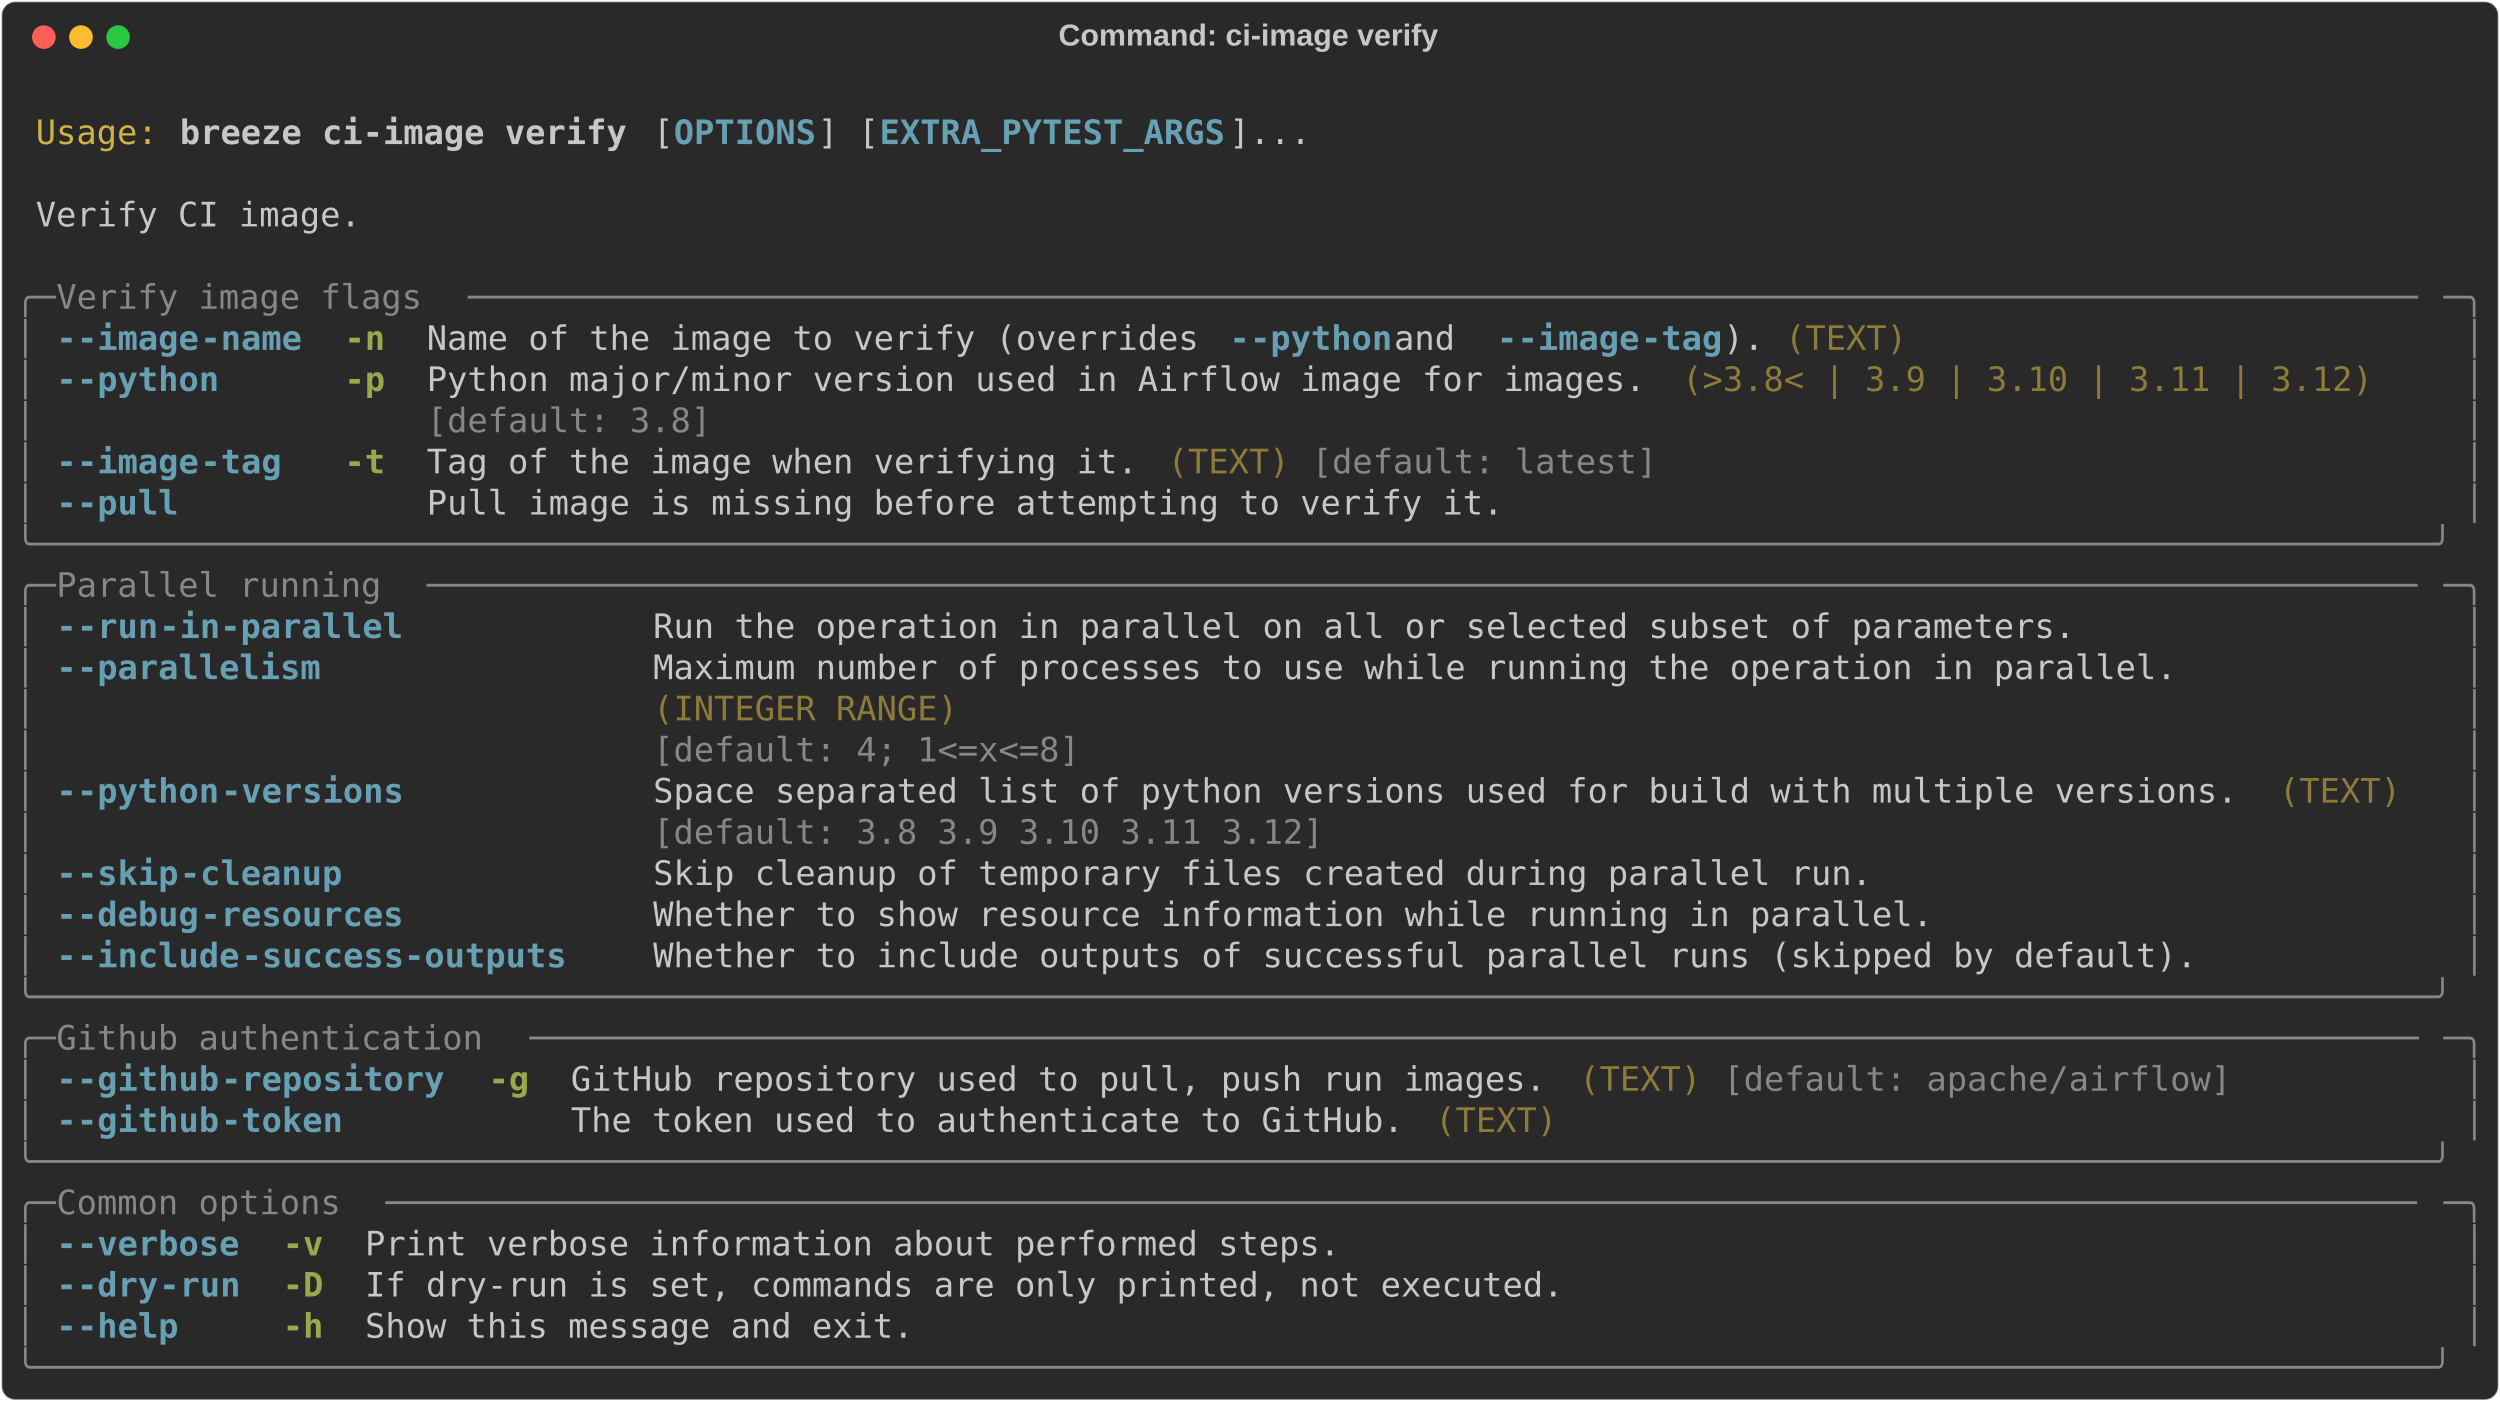
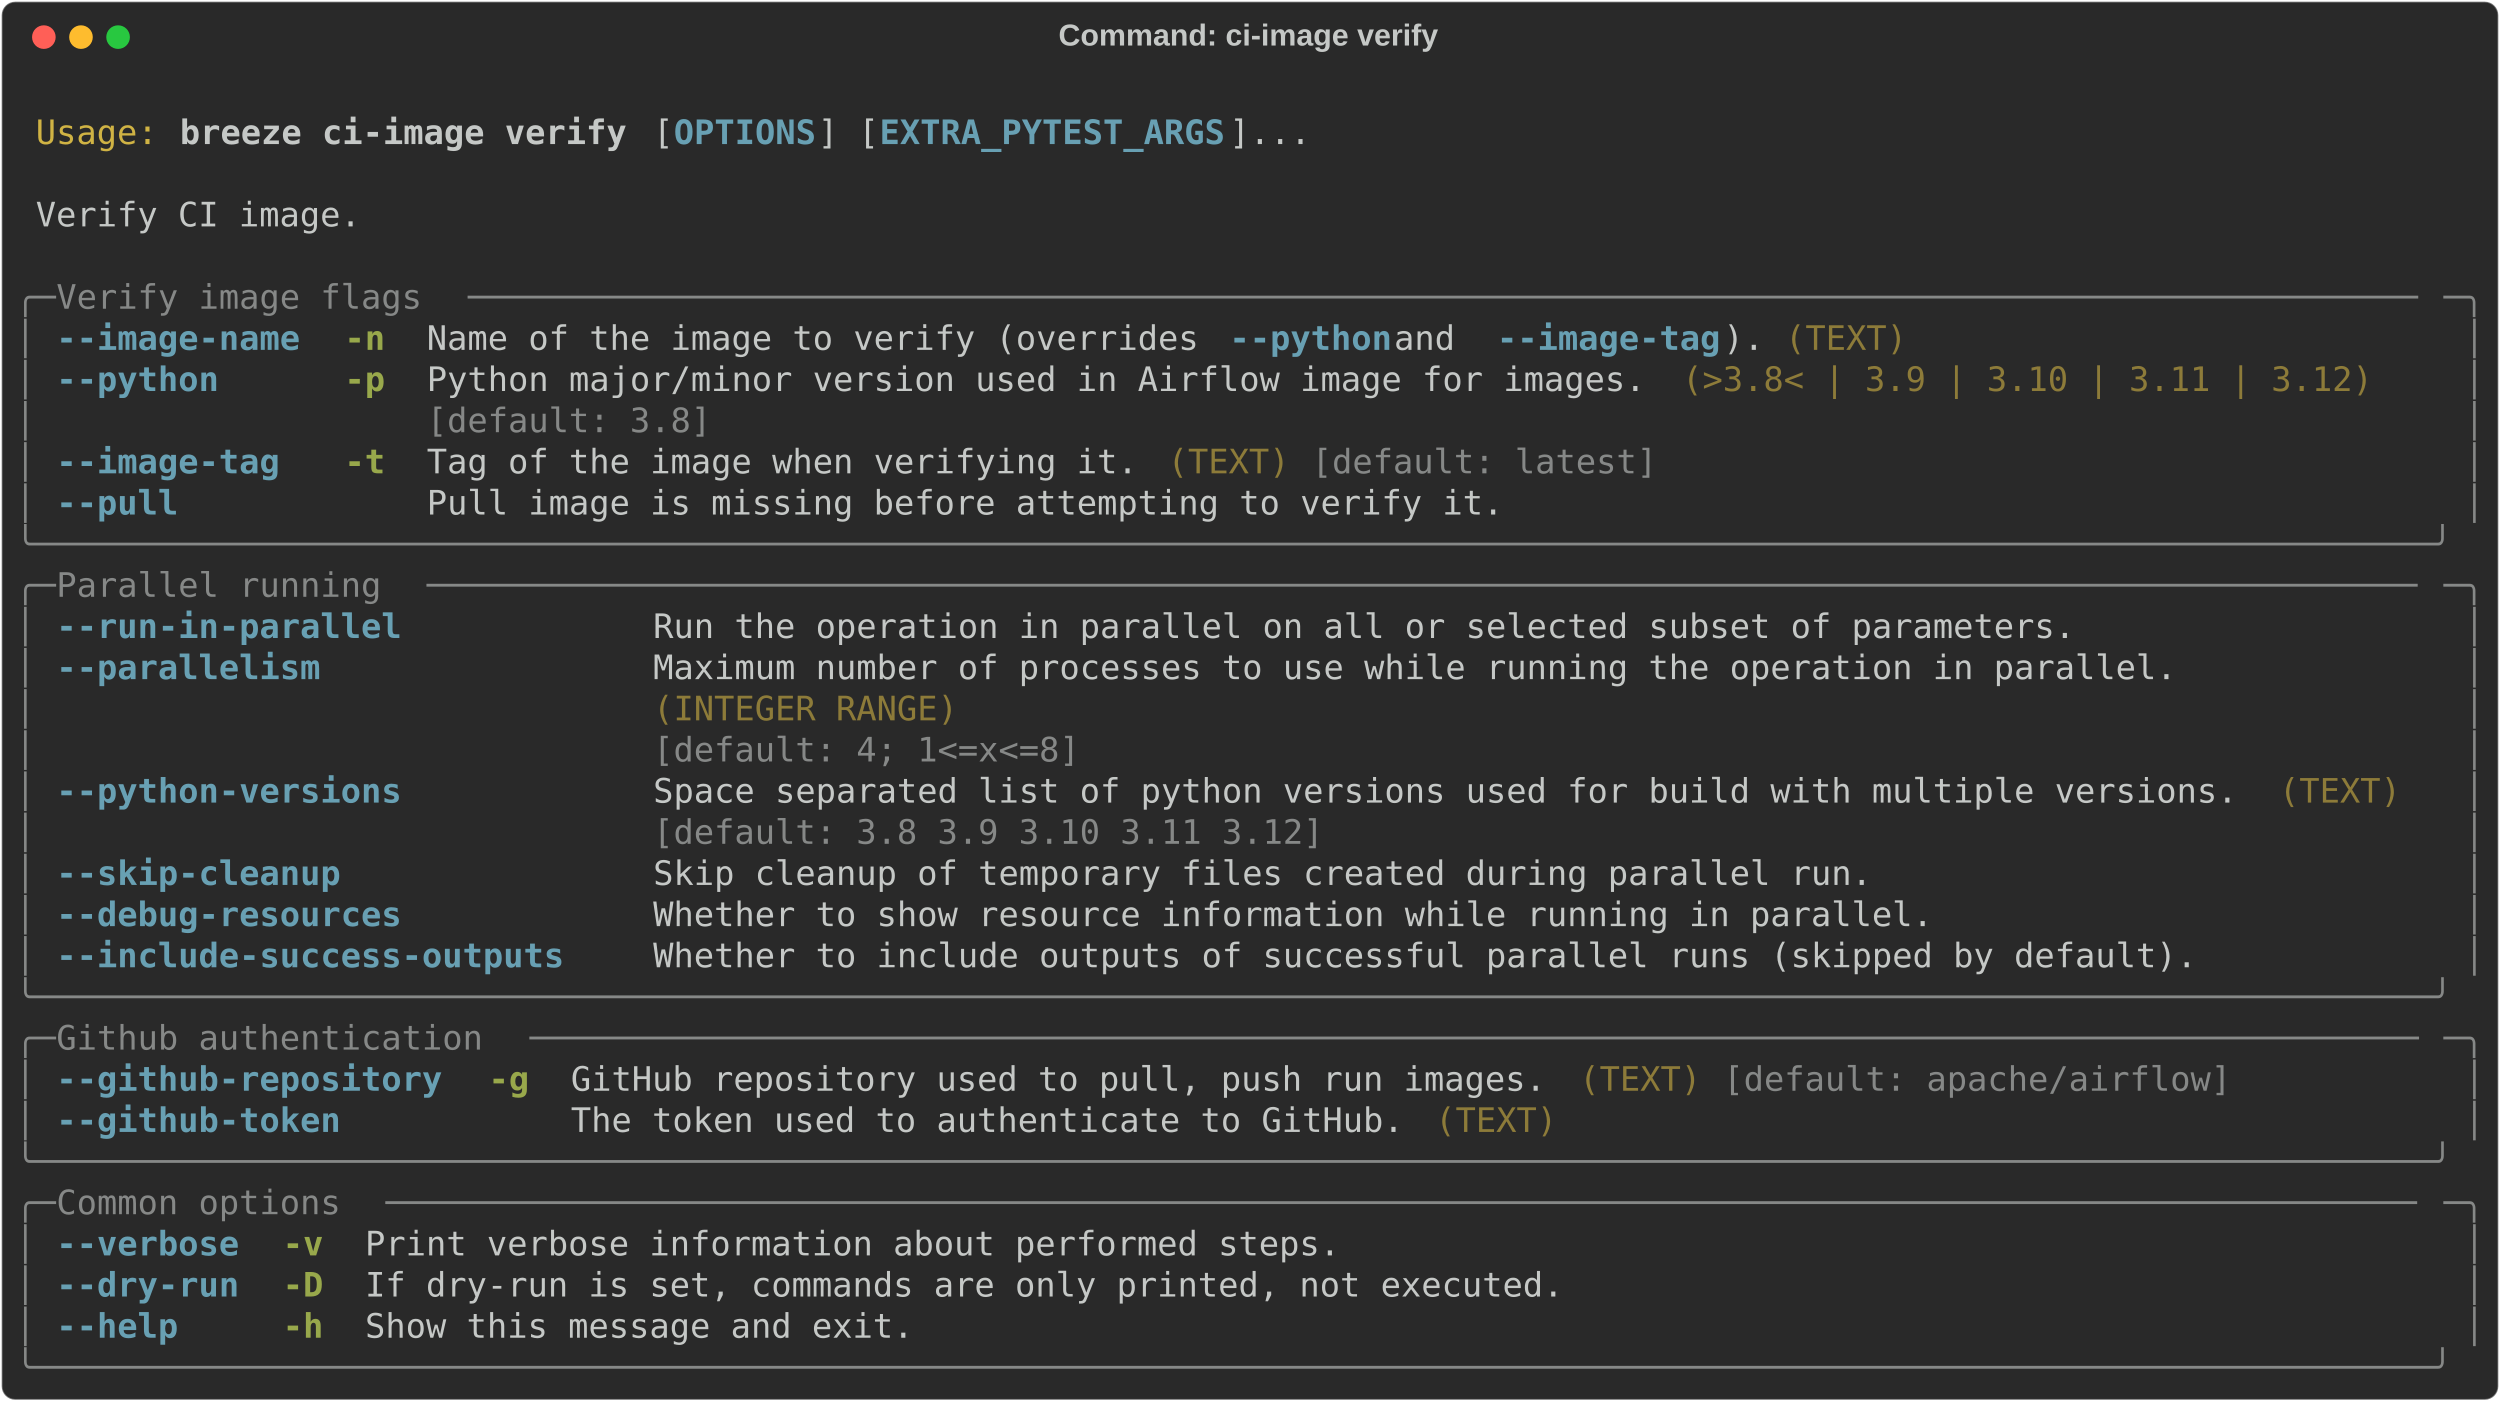
<svg xmlns="http://www.w3.org/2000/svg" class="rich-terminal" viewBox="0 0 1482 830.8">
  <style>

    @font-face {
        font-family: "Fira Code";
        src: local("FiraCode-Regular"),
                url("https://cdnjs.cloudflare.com/ajax/libs/firacode/6.2.0/woff2/FiraCode-Regular.woff2") format("woff2"),
                url("https://cdnjs.cloudflare.com/ajax/libs/firacode/6.2.0/woff/FiraCode-Regular.woff") format("woff");
        font-style: normal;
        font-weight: 400;
    }
    @font-face {
        font-family: "Fira Code";
        src: local("FiraCode-Bold"),
                url("https://cdnjs.cloudflare.com/ajax/libs/firacode/6.2.0/woff2/FiraCode-Bold.woff2") format("woff2"),
                url("https://cdnjs.cloudflare.com/ajax/libs/firacode/6.2.0/woff/FiraCode-Bold.woff") format("woff");
        font-style: bold;
        font-weight: 700;
    }

    .breeze-ci-image-verify-matrix {
        font-family: Fira Code, monospace;
        font-size: 20px;
        line-height: 24.4px;
        font-variant-east-asian: full-width;
    }

    .breeze-ci-image-verify-title {
        font-size: 18px;
        font-weight: bold;
        font-family: arial;
    }

    .breeze-ci-image-verify-r1 { fill: #c5c8c6 }
.breeze-ci-image-verify-r2 { fill: #d0b344 }
.breeze-ci-image-verify-r3 { fill: #c5c8c6;font-weight: bold }
.breeze-ci-image-verify-r4 { fill: #68a0b3;font-weight: bold }
.breeze-ci-image-verify-r5 { fill: #868887 }
.breeze-ci-image-verify-r6 { fill: #98a84b;font-weight: bold }
.breeze-ci-image-verify-r7 { fill: #8d7b39 }
    </style>
  <defs>
    <clipPath id="breeze-ci-image-verify-clip-terminal">
      <rect x="0" y="0" width="1463.0" height="779.8" />
    </clipPath>
    <clipPath id="breeze-ci-image-verify-line-0">
      <rect x="0" y="1.5" width="1464" height="24.65" />
    </clipPath>
    <clipPath id="breeze-ci-image-verify-line-1">
      <rect x="0" y="25.9" width="1464" height="24.65" />
    </clipPath>
    <clipPath id="breeze-ci-image-verify-line-2">
      <rect x="0" y="50.3" width="1464" height="24.65" />
    </clipPath>
    <clipPath id="breeze-ci-image-verify-line-3">
      <rect x="0" y="74.7" width="1464" height="24.65" />
    </clipPath>
    <clipPath id="breeze-ci-image-verify-line-4">
      <rect x="0" y="99.1" width="1464" height="24.65" />
    </clipPath>
    <clipPath id="breeze-ci-image-verify-line-5">
      <rect x="0" y="123.5" width="1464" height="24.65" />
    </clipPath>
    <clipPath id="breeze-ci-image-verify-line-6">
      <rect x="0" y="147.9" width="1464" height="24.65" />
    </clipPath>
    <clipPath id="breeze-ci-image-verify-line-7">
      <rect x="0" y="172.3" width="1464" height="24.65" />
    </clipPath>
    <clipPath id="breeze-ci-image-verify-line-8">
      <rect x="0" y="196.7" width="1464" height="24.65" />
    </clipPath>
    <clipPath id="breeze-ci-image-verify-line-9">
      <rect x="0" y="221.1" width="1464" height="24.65" />
    </clipPath>
    <clipPath id="breeze-ci-image-verify-line-10">
      <rect x="0" y="245.5" width="1464" height="24.65" />
    </clipPath>
    <clipPath id="breeze-ci-image-verify-line-11">
      <rect x="0" y="269.9" width="1464" height="24.65" />
    </clipPath>
    <clipPath id="breeze-ci-image-verify-line-12">
      <rect x="0" y="294.3" width="1464" height="24.65" />
    </clipPath>
    <clipPath id="breeze-ci-image-verify-line-13">
      <rect x="0" y="318.7" width="1464" height="24.65" />
    </clipPath>
    <clipPath id="breeze-ci-image-verify-line-14">
      <rect x="0" y="343.1" width="1464" height="24.65" />
    </clipPath>
    <clipPath id="breeze-ci-image-verify-line-15">
      <rect x="0" y="367.5" width="1464" height="24.65" />
    </clipPath>
    <clipPath id="breeze-ci-image-verify-line-16">
      <rect x="0" y="391.9" width="1464" height="24.65" />
    </clipPath>
    <clipPath id="breeze-ci-image-verify-line-17">
      <rect x="0" y="416.3" width="1464" height="24.65" />
    </clipPath>
    <clipPath id="breeze-ci-image-verify-line-18">
      <rect x="0" y="440.7" width="1464" height="24.65" />
    </clipPath>
    <clipPath id="breeze-ci-image-verify-line-19">
      <rect x="0" y="465.1" width="1464" height="24.65" />
    </clipPath>
    <clipPath id="breeze-ci-image-verify-line-20">
      <rect x="0" y="489.5" width="1464" height="24.65" />
    </clipPath>
    <clipPath id="breeze-ci-image-verify-line-21">
      <rect x="0" y="513.9" width="1464" height="24.65" />
    </clipPath>
    <clipPath id="breeze-ci-image-verify-line-22">
      <rect x="0" y="538.3" width="1464" height="24.65" />
    </clipPath>
    <clipPath id="breeze-ci-image-verify-line-23">
      <rect x="0" y="562.7" width="1464" height="24.65" />
    </clipPath>
    <clipPath id="breeze-ci-image-verify-line-24">
      <rect x="0" y="587.1" width="1464" height="24.65" />
    </clipPath>
    <clipPath id="breeze-ci-image-verify-line-25">
      <rect x="0" y="611.5" width="1464" height="24.65" />
    </clipPath>
    <clipPath id="breeze-ci-image-verify-line-26">
      <rect x="0" y="635.9" width="1464" height="24.65" />
    </clipPath>
    <clipPath id="breeze-ci-image-verify-line-27">
      <rect x="0" y="660.3" width="1464" height="24.65" />
    </clipPath>
    <clipPath id="breeze-ci-image-verify-line-28">
      <rect x="0" y="684.7" width="1464" height="24.65" />
    </clipPath>
    <clipPath id="breeze-ci-image-verify-line-29">
      <rect x="0" y="709.1" width="1464" height="24.65" />
    </clipPath>
    <clipPath id="breeze-ci-image-verify-line-30">
      <rect x="0" y="733.5" width="1464" height="24.65" />
    </clipPath>
  </defs>
  <rect fill="#292929" stroke="rgba(255,255,255,0.35)" stroke-width="1" x="1" y="1" width="1480" height="828.8" rx="8" />
  <text class="breeze-ci-image-verify-title" fill="#c5c8c6" text-anchor="middle" x="740" y="27">Command: ci-image verify</text>
  <g transform="translate(26,22)">
    <circle cx="0" cy="0" r="7" fill="#ff5f57" />
    <circle cx="22" cy="0" r="7" fill="#febc2e" />
    <circle cx="44" cy="0" r="7" fill="#28c840" />
  </g>
  <g transform="translate(9, 41)" clip-path="url(#breeze-ci-image-verify-clip-terminal)">
    <g class="breeze-ci-image-verify-matrix">
      <text class="breeze-ci-image-verify-r1" x="1464" y="20" textLength="12.2" clip-path="url(#breeze-ci-image-verify-line-0)">
</text>
      <text class="breeze-ci-image-verify-r2" x="12.2" y="44.4" textLength="73.2" clip-path="url(#breeze-ci-image-verify-line-1)">Usage:</text>
      <text class="breeze-ci-image-verify-r3" x="97.6" y="44.4" textLength="268.4" clip-path="url(#breeze-ci-image-verify-line-1)">breeze ci-image verify</text>
      <text class="breeze-ci-image-verify-r1" x="378.2" y="44.4" textLength="12.2" clip-path="url(#breeze-ci-image-verify-line-1)">[</text>
      <text class="breeze-ci-image-verify-r4" x="390.4" y="44.4" textLength="85.4" clip-path="url(#breeze-ci-image-verify-line-1)">OPTIONS</text>
      <text class="breeze-ci-image-verify-r1" x="475.8" y="44.4" textLength="36.6" clip-path="url(#breeze-ci-image-verify-line-1)">] [</text>
      <text class="breeze-ci-image-verify-r4" x="512.4" y="44.4" textLength="207.4" clip-path="url(#breeze-ci-image-verify-line-1)">EXTRA_PYTEST_ARGS</text>
      <text class="breeze-ci-image-verify-r1" x="719.8" y="44.4" textLength="48.8" clip-path="url(#breeze-ci-image-verify-line-1)">]...</text>
      <text class="breeze-ci-image-verify-r1" x="1464" y="44.4" textLength="12.2" clip-path="url(#breeze-ci-image-verify-line-1)">
</text>
      <text class="breeze-ci-image-verify-r1" x="1464" y="68.8" textLength="12.2" clip-path="url(#breeze-ci-image-verify-line-2)">
</text>
      <text class="breeze-ci-image-verify-r1" x="12.2" y="93.2" textLength="195.2" clip-path="url(#breeze-ci-image-verify-line-3)">Verify CI image.</text>
      <text class="breeze-ci-image-verify-r1" x="1464" y="93.2" textLength="12.2" clip-path="url(#breeze-ci-image-verify-line-3)">
</text>
      <text class="breeze-ci-image-verify-r1" x="1464" y="117.6" textLength="12.2" clip-path="url(#breeze-ci-image-verify-line-4)">
</text>
      <text class="breeze-ci-image-verify-r5" x="0" y="142" textLength="24.4" clip-path="url(#breeze-ci-image-verify-line-5)">╭─</text>
      <text class="breeze-ci-image-verify-r5" x="24.4" y="142" textLength="244" clip-path="url(#breeze-ci-image-verify-line-5)"> Verify image flags </text>
      <text class="breeze-ci-image-verify-r5" x="268.4" y="142" textLength="1171.2" clip-path="url(#breeze-ci-image-verify-line-5)">────────────────────────────────────────────────────────────────────────────────────────────────</text>
      <text class="breeze-ci-image-verify-r5" x="1439.6" y="142" textLength="24.4" clip-path="url(#breeze-ci-image-verify-line-5)">─╮</text>
      <text class="breeze-ci-image-verify-r1" x="1464" y="142" textLength="12.2" clip-path="url(#breeze-ci-image-verify-line-5)">
</text>
      <text class="breeze-ci-image-verify-r5" x="0" y="166.4" textLength="12.2" clip-path="url(#breeze-ci-image-verify-line-6)">│</text>
-       <text class="breeze-ci-image-verify-r4" x="24.4" y="166.4" textLength="12.2" clip-path="url(#breeze-ci-image-verify-line-6)">-</text>
-       <text class="breeze-ci-image-verify-r4" x="36.6" y="166.4" textLength="73.2" clip-path="url(#breeze-ci-image-verify-line-6)">-image</text>
-       <text class="breeze-ci-image-verify-r4" x="109.8" y="166.4" textLength="61" clip-path="url(#breeze-ci-image-verify-line-6)">-name</text>
+       <text class="breeze-ci-image-verify-r4" x="24.4" y="166.4" textLength="146.4" clip-path="url(#breeze-ci-image-verify-line-6)">--image-name</text>
      <text class="breeze-ci-image-verify-r6" x="195.2" y="166.4" textLength="24.4" clip-path="url(#breeze-ci-image-verify-line-6)">-n</text>
      <text class="breeze-ci-image-verify-r1" x="244" y="166.4" textLength="475.8" clip-path="url(#breeze-ci-image-verify-line-6)">Name of the image to verify (overrides </text>
-       <text class="breeze-ci-image-verify-r4" x="719.8" y="166.4" textLength="12.2" clip-path="url(#breeze-ci-image-verify-line-6)">-</text>
-       <text class="breeze-ci-image-verify-r4" x="732" y="166.4" textLength="85.4" clip-path="url(#breeze-ci-image-verify-line-6)">-python</text>
+       <text class="breeze-ci-image-verify-r4" x="719.8" y="166.4" textLength="97.6" clip-path="url(#breeze-ci-image-verify-line-6)">--python</text>
      <text class="breeze-ci-image-verify-r1" x="817.4" y="166.4" textLength="61" clip-path="url(#breeze-ci-image-verify-line-6)"> and </text>
-       <text class="breeze-ci-image-verify-r4" x="878.4" y="166.4" textLength="12.2" clip-path="url(#breeze-ci-image-verify-line-6)">-</text>
-       <text class="breeze-ci-image-verify-r4" x="890.6" y="166.4" textLength="73.2" clip-path="url(#breeze-ci-image-verify-line-6)">-image</text>
-       <text class="breeze-ci-image-verify-r4" x="963.8" y="166.4" textLength="48.8" clip-path="url(#breeze-ci-image-verify-line-6)">-tag</text>
+       <text class="breeze-ci-image-verify-r4" x="878.4" y="166.4" textLength="134.2" clip-path="url(#breeze-ci-image-verify-line-6)">--image-tag</text>
      <text class="breeze-ci-image-verify-r1" x="1012.6" y="166.4" textLength="24.4" clip-path="url(#breeze-ci-image-verify-line-6)">).</text>
      <text class="breeze-ci-image-verify-r7" x="1049.2" y="166.4" textLength="73.2" clip-path="url(#breeze-ci-image-verify-line-6)">(TEXT)</text>
      <text class="breeze-ci-image-verify-r5" x="1451.8" y="166.4" textLength="12.2" clip-path="url(#breeze-ci-image-verify-line-6)">│</text>
      <text class="breeze-ci-image-verify-r1" x="1464" y="166.4" textLength="12.2" clip-path="url(#breeze-ci-image-verify-line-6)">
</text>
      <text class="breeze-ci-image-verify-r5" x="0" y="190.8" textLength="12.2" clip-path="url(#breeze-ci-image-verify-line-7)">│</text>
-       <text class="breeze-ci-image-verify-r4" x="24.4" y="190.8" textLength="12.2" clip-path="url(#breeze-ci-image-verify-line-7)">-</text>
-       <text class="breeze-ci-image-verify-r4" x="36.6" y="190.8" textLength="85.4" clip-path="url(#breeze-ci-image-verify-line-7)">-python</text>
+       <text class="breeze-ci-image-verify-r4" x="24.4" y="190.8" textLength="97.6" clip-path="url(#breeze-ci-image-verify-line-7)">--python</text>
      <text class="breeze-ci-image-verify-r6" x="195.2" y="190.8" textLength="24.4" clip-path="url(#breeze-ci-image-verify-line-7)">-p</text>
      <text class="breeze-ci-image-verify-r1" x="244" y="190.8" textLength="732" clip-path="url(#breeze-ci-image-verify-line-7)">Python major/minor version used in Airflow image for images.</text>
      <text class="breeze-ci-image-verify-r7" x="988.2" y="190.8" textLength="414.8" clip-path="url(#breeze-ci-image-verify-line-7)">(&gt;3.8&lt; | 3.9 | 3.10 | 3.11 | 3.12)</text>
      <text class="breeze-ci-image-verify-r5" x="1451.8" y="190.8" textLength="12.2" clip-path="url(#breeze-ci-image-verify-line-7)">│</text>
      <text class="breeze-ci-image-verify-r1" x="1464" y="190.8" textLength="12.2" clip-path="url(#breeze-ci-image-verify-line-7)">
</text>
      <text class="breeze-ci-image-verify-r5" x="0" y="215.2" textLength="12.2" clip-path="url(#breeze-ci-image-verify-line-8)">│</text>
      <text class="breeze-ci-image-verify-r5" x="244" y="215.2" textLength="732" clip-path="url(#breeze-ci-image-verify-line-8)">[default: 3.8]                                              </text>
      <text class="breeze-ci-image-verify-r5" x="1451.8" y="215.2" textLength="12.2" clip-path="url(#breeze-ci-image-verify-line-8)">│</text>
      <text class="breeze-ci-image-verify-r1" x="1464" y="215.2" textLength="12.2" clip-path="url(#breeze-ci-image-verify-line-8)">
</text>
      <text class="breeze-ci-image-verify-r5" x="0" y="239.6" textLength="12.2" clip-path="url(#breeze-ci-image-verify-line-9)">│</text>
-       <text class="breeze-ci-image-verify-r4" x="24.4" y="239.6" textLength="12.2" clip-path="url(#breeze-ci-image-verify-line-9)">-</text>
-       <text class="breeze-ci-image-verify-r4" x="36.6" y="239.6" textLength="73.2" clip-path="url(#breeze-ci-image-verify-line-9)">-image</text>
-       <text class="breeze-ci-image-verify-r4" x="109.8" y="239.6" textLength="48.8" clip-path="url(#breeze-ci-image-verify-line-9)">-tag</text>
+       <text class="breeze-ci-image-verify-r4" x="24.4" y="239.6" textLength="134.2" clip-path="url(#breeze-ci-image-verify-line-9)">--image-tag</text>
      <text class="breeze-ci-image-verify-r6" x="195.2" y="239.6" textLength="24.4" clip-path="url(#breeze-ci-image-verify-line-9)">-t</text>
      <text class="breeze-ci-image-verify-r1" x="244" y="239.6" textLength="427" clip-path="url(#breeze-ci-image-verify-line-9)">Tag of the image when verifying it.</text>
      <text class="breeze-ci-image-verify-r7" x="683.2" y="239.6" textLength="73.2" clip-path="url(#breeze-ci-image-verify-line-9)">(TEXT)</text>
      <text class="breeze-ci-image-verify-r5" x="768.6" y="239.6" textLength="207.4" clip-path="url(#breeze-ci-image-verify-line-9)">[default: latest]</text>
      <text class="breeze-ci-image-verify-r5" x="1451.8" y="239.6" textLength="12.2" clip-path="url(#breeze-ci-image-verify-line-9)">│</text>
      <text class="breeze-ci-image-verify-r1" x="1464" y="239.6" textLength="12.2" clip-path="url(#breeze-ci-image-verify-line-9)">
</text>
      <text class="breeze-ci-image-verify-r5" x="0" y="264" textLength="12.2" clip-path="url(#breeze-ci-image-verify-line-10)">│</text>
-       <text class="breeze-ci-image-verify-r4" x="24.4" y="264" textLength="12.2" clip-path="url(#breeze-ci-image-verify-line-10)">-</text>
-       <text class="breeze-ci-image-verify-r4" x="36.6" y="264" textLength="61" clip-path="url(#breeze-ci-image-verify-line-10)">-pull</text>
+       <text class="breeze-ci-image-verify-r4" x="24.4" y="264" textLength="73.2" clip-path="url(#breeze-ci-image-verify-line-10)">--pull</text>
      <text class="breeze-ci-image-verify-r1" x="244" y="264" textLength="646.6" clip-path="url(#breeze-ci-image-verify-line-10)">Pull image is missing before attempting to verify it.</text>
      <text class="breeze-ci-image-verify-r5" x="1451.8" y="264" textLength="12.2" clip-path="url(#breeze-ci-image-verify-line-10)">│</text>
      <text class="breeze-ci-image-verify-r1" x="1464" y="264" textLength="12.2" clip-path="url(#breeze-ci-image-verify-line-10)">
</text>
      <text class="breeze-ci-image-verify-r5" x="0" y="288.4" textLength="1464" clip-path="url(#breeze-ci-image-verify-line-11)">╰──────────────────────────────────────────────────────────────────────────────────────────────────────────────────────╯</text>
      <text class="breeze-ci-image-verify-r1" x="1464" y="288.4" textLength="12.2" clip-path="url(#breeze-ci-image-verify-line-11)">
</text>
      <text class="breeze-ci-image-verify-r5" x="0" y="312.8" textLength="24.4" clip-path="url(#breeze-ci-image-verify-line-12)">╭─</text>
      <text class="breeze-ci-image-verify-r5" x="24.4" y="312.8" textLength="219.6" clip-path="url(#breeze-ci-image-verify-line-12)"> Parallel running </text>
      <text class="breeze-ci-image-verify-r5" x="244" y="312.8" textLength="1195.6" clip-path="url(#breeze-ci-image-verify-line-12)">──────────────────────────────────────────────────────────────────────────────────────────────────</text>
      <text class="breeze-ci-image-verify-r5" x="1439.6" y="312.8" textLength="24.4" clip-path="url(#breeze-ci-image-verify-line-12)">─╮</text>
      <text class="breeze-ci-image-verify-r1" x="1464" y="312.8" textLength="12.2" clip-path="url(#breeze-ci-image-verify-line-12)">
</text>
      <text class="breeze-ci-image-verify-r5" x="0" y="337.2" textLength="12.2" clip-path="url(#breeze-ci-image-verify-line-13)">│</text>
-       <text class="breeze-ci-image-verify-r4" x="24.4" y="337.2" textLength="12.2" clip-path="url(#breeze-ci-image-verify-line-13)">-</text>
-       <text class="breeze-ci-image-verify-r4" x="36.6" y="337.2" textLength="48.8" clip-path="url(#breeze-ci-image-verify-line-13)">-run</text>
-       <text class="breeze-ci-image-verify-r4" x="85.4" y="337.2" textLength="146.4" clip-path="url(#breeze-ci-image-verify-line-13)">-in-parallel</text>
+       <text class="breeze-ci-image-verify-r4" x="24.4" y="337.2" textLength="207.4" clip-path="url(#breeze-ci-image-verify-line-13)">--run-in-parallel</text>
      <text class="breeze-ci-image-verify-r1" x="378.2" y="337.2" textLength="854" clip-path="url(#breeze-ci-image-verify-line-13)">Run the operation in parallel on all or selected subset of parameters.</text>
      <text class="breeze-ci-image-verify-r5" x="1451.8" y="337.2" textLength="12.2" clip-path="url(#breeze-ci-image-verify-line-13)">│</text>
      <text class="breeze-ci-image-verify-r1" x="1464" y="337.2" textLength="12.2" clip-path="url(#breeze-ci-image-verify-line-13)">
</text>
      <text class="breeze-ci-image-verify-r5" x="0" y="361.6" textLength="12.2" clip-path="url(#breeze-ci-image-verify-line-14)">│</text>
-       <text class="breeze-ci-image-verify-r4" x="24.4" y="361.6" textLength="12.2" clip-path="url(#breeze-ci-image-verify-line-14)">-</text>
-       <text class="breeze-ci-image-verify-r4" x="36.6" y="361.6" textLength="146.4" clip-path="url(#breeze-ci-image-verify-line-14)">-parallelism</text>
+       <text class="breeze-ci-image-verify-r4" x="24.4" y="361.6" textLength="158.6" clip-path="url(#breeze-ci-image-verify-line-14)">--parallelism</text>
      <text class="breeze-ci-image-verify-r1" x="378.2" y="361.6" textLength="915" clip-path="url(#breeze-ci-image-verify-line-14)">Maximum number of processes to use while running the operation in parallel.</text>
      <text class="breeze-ci-image-verify-r5" x="1451.8" y="361.6" textLength="12.2" clip-path="url(#breeze-ci-image-verify-line-14)">│</text>
      <text class="breeze-ci-image-verify-r1" x="1464" y="361.6" textLength="12.2" clip-path="url(#breeze-ci-image-verify-line-14)">
</text>
      <text class="breeze-ci-image-verify-r5" x="0" y="386" textLength="12.2" clip-path="url(#breeze-ci-image-verify-line-15)">│</text>
      <text class="breeze-ci-image-verify-r7" x="378.2" y="386" textLength="915" clip-path="url(#breeze-ci-image-verify-line-15)">(INTEGER RANGE)                                                            </text>
      <text class="breeze-ci-image-verify-r5" x="1451.8" y="386" textLength="12.2" clip-path="url(#breeze-ci-image-verify-line-15)">│</text>
      <text class="breeze-ci-image-verify-r1" x="1464" y="386" textLength="12.2" clip-path="url(#breeze-ci-image-verify-line-15)">
</text>
      <text class="breeze-ci-image-verify-r5" x="0" y="410.4" textLength="12.2" clip-path="url(#breeze-ci-image-verify-line-16)">│</text>
      <text class="breeze-ci-image-verify-r5" x="378.2" y="410.4" textLength="915" clip-path="url(#breeze-ci-image-verify-line-16)">[default: 4; 1&lt;=x&lt;=8]                                                      </text>
      <text class="breeze-ci-image-verify-r5" x="1451.8" y="410.4" textLength="12.2" clip-path="url(#breeze-ci-image-verify-line-16)">│</text>
      <text class="breeze-ci-image-verify-r1" x="1464" y="410.4" textLength="12.2" clip-path="url(#breeze-ci-image-verify-line-16)">
</text>
      <text class="breeze-ci-image-verify-r5" x="0" y="434.8" textLength="12.2" clip-path="url(#breeze-ci-image-verify-line-17)">│</text>
-       <text class="breeze-ci-image-verify-r4" x="24.4" y="434.8" textLength="12.2" clip-path="url(#breeze-ci-image-verify-line-17)">-</text>
-       <text class="breeze-ci-image-verify-r4" x="36.6" y="434.8" textLength="85.4" clip-path="url(#breeze-ci-image-verify-line-17)">-python</text>
-       <text class="breeze-ci-image-verify-r4" x="122" y="434.8" textLength="109.8" clip-path="url(#breeze-ci-image-verify-line-17)">-versions</text>
+       <text class="breeze-ci-image-verify-r4" x="24.4" y="434.8" textLength="207.4" clip-path="url(#breeze-ci-image-verify-line-17)">--python-versions</text>
      <text class="breeze-ci-image-verify-r1" x="378.2" y="434.8" textLength="951.6" clip-path="url(#breeze-ci-image-verify-line-17)">Space separated list of python versions used for build with multiple versions.</text>
      <text class="breeze-ci-image-verify-r7" x="1342" y="434.8" textLength="73.2" clip-path="url(#breeze-ci-image-verify-line-17)">(TEXT)</text>
      <text class="breeze-ci-image-verify-r5" x="1451.8" y="434.8" textLength="12.2" clip-path="url(#breeze-ci-image-verify-line-17)">│</text>
      <text class="breeze-ci-image-verify-r1" x="1464" y="434.8" textLength="12.2" clip-path="url(#breeze-ci-image-verify-line-17)">
</text>
      <text class="breeze-ci-image-verify-r5" x="0" y="459.2" textLength="12.2" clip-path="url(#breeze-ci-image-verify-line-18)">│</text>
      <text class="breeze-ci-image-verify-r5" x="378.2" y="459.2" textLength="951.6" clip-path="url(#breeze-ci-image-verify-line-18)">[default: 3.8 3.9 3.10 3.11 3.12]                                             </text>
      <text class="breeze-ci-image-verify-r5" x="1451.8" y="459.2" textLength="12.2" clip-path="url(#breeze-ci-image-verify-line-18)">│</text>
      <text class="breeze-ci-image-verify-r1" x="1464" y="459.2" textLength="12.2" clip-path="url(#breeze-ci-image-verify-line-18)">
</text>
      <text class="breeze-ci-image-verify-r5" x="0" y="483.6" textLength="12.2" clip-path="url(#breeze-ci-image-verify-line-19)">│</text>
-       <text class="breeze-ci-image-verify-r4" x="24.4" y="483.6" textLength="12.2" clip-path="url(#breeze-ci-image-verify-line-19)">-</text>
-       <text class="breeze-ci-image-verify-r4" x="36.6" y="483.6" textLength="61" clip-path="url(#breeze-ci-image-verify-line-19)">-skip</text>
-       <text class="breeze-ci-image-verify-r4" x="97.6" y="483.6" textLength="97.6" clip-path="url(#breeze-ci-image-verify-line-19)">-cleanup</text>
+       <text class="breeze-ci-image-verify-r4" x="24.4" y="483.6" textLength="170.8" clip-path="url(#breeze-ci-image-verify-line-19)">--skip-cleanup</text>
      <text class="breeze-ci-image-verify-r1" x="378.2" y="483.6" textLength="732" clip-path="url(#breeze-ci-image-verify-line-19)">Skip cleanup of temporary files created during parallel run.</text>
      <text class="breeze-ci-image-verify-r5" x="1451.8" y="483.6" textLength="12.2" clip-path="url(#breeze-ci-image-verify-line-19)">│</text>
      <text class="breeze-ci-image-verify-r1" x="1464" y="483.6" textLength="12.2" clip-path="url(#breeze-ci-image-verify-line-19)">
</text>
      <text class="breeze-ci-image-verify-r5" x="0" y="508" textLength="12.2" clip-path="url(#breeze-ci-image-verify-line-20)">│</text>
-       <text class="breeze-ci-image-verify-r4" x="24.4" y="508" textLength="12.2" clip-path="url(#breeze-ci-image-verify-line-20)">-</text>
-       <text class="breeze-ci-image-verify-r4" x="36.6" y="508" textLength="73.2" clip-path="url(#breeze-ci-image-verify-line-20)">-debug</text>
-       <text class="breeze-ci-image-verify-r4" x="109.8" y="508" textLength="122" clip-path="url(#breeze-ci-image-verify-line-20)">-resources</text>
+       <text class="breeze-ci-image-verify-r4" x="24.4" y="508" textLength="207.4" clip-path="url(#breeze-ci-image-verify-line-20)">--debug-resources</text>
      <text class="breeze-ci-image-verify-r1" x="378.2" y="508" textLength="768.6" clip-path="url(#breeze-ci-image-verify-line-20)">Whether to show resource information while running in parallel.</text>
      <text class="breeze-ci-image-verify-r5" x="1451.8" y="508" textLength="12.2" clip-path="url(#breeze-ci-image-verify-line-20)">│</text>
      <text class="breeze-ci-image-verify-r1" x="1464" y="508" textLength="12.2" clip-path="url(#breeze-ci-image-verify-line-20)">
</text>
      <text class="breeze-ci-image-verify-r5" x="0" y="532.4" textLength="12.2" clip-path="url(#breeze-ci-image-verify-line-21)">│</text>
-       <text class="breeze-ci-image-verify-r4" x="24.4" y="532.4" textLength="12.2" clip-path="url(#breeze-ci-image-verify-line-21)">-</text>
-       <text class="breeze-ci-image-verify-r4" x="36.6" y="532.4" textLength="97.6" clip-path="url(#breeze-ci-image-verify-line-21)">-include</text>
-       <text class="breeze-ci-image-verify-r4" x="134.2" y="532.4" textLength="195.2" clip-path="url(#breeze-ci-image-verify-line-21)">-success-outputs</text>
+       <text class="breeze-ci-image-verify-r4" x="24.4" y="532.4" textLength="305" clip-path="url(#breeze-ci-image-verify-line-21)">--include-success-outputs</text>
      <text class="breeze-ci-image-verify-r1" x="378.2" y="532.4" textLength="927.2" clip-path="url(#breeze-ci-image-verify-line-21)">Whether to include outputs of successful parallel runs (skipped by default).</text>
      <text class="breeze-ci-image-verify-r5" x="1451.8" y="532.4" textLength="12.2" clip-path="url(#breeze-ci-image-verify-line-21)">│</text>
      <text class="breeze-ci-image-verify-r1" x="1464" y="532.4" textLength="12.2" clip-path="url(#breeze-ci-image-verify-line-21)">
</text>
      <text class="breeze-ci-image-verify-r5" x="0" y="556.8" textLength="1464" clip-path="url(#breeze-ci-image-verify-line-22)">╰──────────────────────────────────────────────────────────────────────────────────────────────────────────────────────╯</text>
      <text class="breeze-ci-image-verify-r1" x="1464" y="556.8" textLength="12.2" clip-path="url(#breeze-ci-image-verify-line-22)">
</text>
      <text class="breeze-ci-image-verify-r5" x="0" y="581.2" textLength="24.4" clip-path="url(#breeze-ci-image-verify-line-23)">╭─</text>
      <text class="breeze-ci-image-verify-r5" x="24.4" y="581.2" textLength="280.6" clip-path="url(#breeze-ci-image-verify-line-23)"> Github authentication </text>
      <text class="breeze-ci-image-verify-r5" x="305" y="581.2" textLength="1134.6" clip-path="url(#breeze-ci-image-verify-line-23)">─────────────────────────────────────────────────────────────────────────────────────────────</text>
      <text class="breeze-ci-image-verify-r5" x="1439.6" y="581.2" textLength="24.4" clip-path="url(#breeze-ci-image-verify-line-23)">─╮</text>
      <text class="breeze-ci-image-verify-r1" x="1464" y="581.2" textLength="12.2" clip-path="url(#breeze-ci-image-verify-line-23)">
</text>
      <text class="breeze-ci-image-verify-r5" x="0" y="605.6" textLength="12.2" clip-path="url(#breeze-ci-image-verify-line-24)">│</text>
-       <text class="breeze-ci-image-verify-r4" x="24.4" y="605.6" textLength="12.2" clip-path="url(#breeze-ci-image-verify-line-24)">-</text>
-       <text class="breeze-ci-image-verify-r4" x="36.6" y="605.6" textLength="85.4" clip-path="url(#breeze-ci-image-verify-line-24)">-github</text>
-       <text class="breeze-ci-image-verify-r4" x="122" y="605.6" textLength="134.2" clip-path="url(#breeze-ci-image-verify-line-24)">-repository</text>
+       <text class="breeze-ci-image-verify-r4" x="24.4" y="605.6" textLength="231.8" clip-path="url(#breeze-ci-image-verify-line-24)">--github-repository</text>
      <text class="breeze-ci-image-verify-r6" x="280.6" y="605.6" textLength="24.4" clip-path="url(#breeze-ci-image-verify-line-24)">-g</text>
      <text class="breeze-ci-image-verify-r1" x="329.4" y="605.6" textLength="585.6" clip-path="url(#breeze-ci-image-verify-line-24)">GitHub repository used to pull, push run images.</text>
      <text class="breeze-ci-image-verify-r7" x="927.2" y="605.6" textLength="73.2" clip-path="url(#breeze-ci-image-verify-line-24)">(TEXT)</text>
      <text class="breeze-ci-image-verify-r5" x="1012.6" y="605.6" textLength="305" clip-path="url(#breeze-ci-image-verify-line-24)">[default: apache/airflow]</text>
      <text class="breeze-ci-image-verify-r5" x="1451.8" y="605.6" textLength="12.2" clip-path="url(#breeze-ci-image-verify-line-24)">│</text>
      <text class="breeze-ci-image-verify-r1" x="1464" y="605.6" textLength="12.2" clip-path="url(#breeze-ci-image-verify-line-24)">
</text>
      <text class="breeze-ci-image-verify-r5" x="0" y="630" textLength="12.2" clip-path="url(#breeze-ci-image-verify-line-25)">│</text>
-       <text class="breeze-ci-image-verify-r4" x="24.4" y="630" textLength="12.2" clip-path="url(#breeze-ci-image-verify-line-25)">-</text>
-       <text class="breeze-ci-image-verify-r4" x="36.6" y="630" textLength="85.4" clip-path="url(#breeze-ci-image-verify-line-25)">-github</text>
-       <text class="breeze-ci-image-verify-r4" x="122" y="630" textLength="73.2" clip-path="url(#breeze-ci-image-verify-line-25)">-token</text>
+       <text class="breeze-ci-image-verify-r4" x="24.4" y="630" textLength="170.8" clip-path="url(#breeze-ci-image-verify-line-25)">--github-token</text>
      <text class="breeze-ci-image-verify-r1" x="329.4" y="630" textLength="500.2" clip-path="url(#breeze-ci-image-verify-line-25)">The token used to authenticate to GitHub.</text>
      <text class="breeze-ci-image-verify-r7" x="841.8" y="630" textLength="73.2" clip-path="url(#breeze-ci-image-verify-line-25)">(TEXT)</text>
      <text class="breeze-ci-image-verify-r5" x="1451.8" y="630" textLength="12.2" clip-path="url(#breeze-ci-image-verify-line-25)">│</text>
      <text class="breeze-ci-image-verify-r1" x="1464" y="630" textLength="12.2" clip-path="url(#breeze-ci-image-verify-line-25)">
</text>
      <text class="breeze-ci-image-verify-r5" x="0" y="654.4" textLength="1464" clip-path="url(#breeze-ci-image-verify-line-26)">╰──────────────────────────────────────────────────────────────────────────────────────────────────────────────────────╯</text>
      <text class="breeze-ci-image-verify-r1" x="1464" y="654.4" textLength="12.2" clip-path="url(#breeze-ci-image-verify-line-26)">
</text>
      <text class="breeze-ci-image-verify-r5" x="0" y="678.8" textLength="24.4" clip-path="url(#breeze-ci-image-verify-line-27)">╭─</text>
      <text class="breeze-ci-image-verify-r5" x="24.4" y="678.8" textLength="195.2" clip-path="url(#breeze-ci-image-verify-line-27)"> Common options </text>
      <text class="breeze-ci-image-verify-r5" x="219.6" y="678.8" textLength="1220" clip-path="url(#breeze-ci-image-verify-line-27)">────────────────────────────────────────────────────────────────────────────────────────────────────</text>
      <text class="breeze-ci-image-verify-r5" x="1439.6" y="678.8" textLength="24.4" clip-path="url(#breeze-ci-image-verify-line-27)">─╮</text>
      <text class="breeze-ci-image-verify-r1" x="1464" y="678.8" textLength="12.2" clip-path="url(#breeze-ci-image-verify-line-27)">
</text>
      <text class="breeze-ci-image-verify-r5" x="0" y="703.2" textLength="12.2" clip-path="url(#breeze-ci-image-verify-line-28)">│</text>
-       <text class="breeze-ci-image-verify-r4" x="24.4" y="703.2" textLength="12.2" clip-path="url(#breeze-ci-image-verify-line-28)">-</text>
-       <text class="breeze-ci-image-verify-r4" x="36.6" y="703.2" textLength="97.6" clip-path="url(#breeze-ci-image-verify-line-28)">-verbose</text>
+       <text class="breeze-ci-image-verify-r4" x="24.4" y="703.2" textLength="109.8" clip-path="url(#breeze-ci-image-verify-line-28)">--verbose</text>
      <text class="breeze-ci-image-verify-r6" x="158.6" y="703.2" textLength="24.4" clip-path="url(#breeze-ci-image-verify-line-28)">-v</text>
      <text class="breeze-ci-image-verify-r1" x="207.4" y="703.2" textLength="585.6" clip-path="url(#breeze-ci-image-verify-line-28)">Print verbose information about performed steps.</text>
      <text class="breeze-ci-image-verify-r5" x="1451.8" y="703.2" textLength="12.2" clip-path="url(#breeze-ci-image-verify-line-28)">│</text>
      <text class="breeze-ci-image-verify-r1" x="1464" y="703.2" textLength="12.2" clip-path="url(#breeze-ci-image-verify-line-28)">
</text>
      <text class="breeze-ci-image-verify-r5" x="0" y="727.6" textLength="12.2" clip-path="url(#breeze-ci-image-verify-line-29)">│</text>
-       <text class="breeze-ci-image-verify-r4" x="24.4" y="727.6" textLength="12.2" clip-path="url(#breeze-ci-image-verify-line-29)">-</text>
-       <text class="breeze-ci-image-verify-r4" x="36.6" y="727.6" textLength="48.8" clip-path="url(#breeze-ci-image-verify-line-29)">-dry</text>
-       <text class="breeze-ci-image-verify-r4" x="85.4" y="727.6" textLength="48.8" clip-path="url(#breeze-ci-image-verify-line-29)">-run</text>
+       <text class="breeze-ci-image-verify-r4" x="24.4" y="727.6" textLength="109.8" clip-path="url(#breeze-ci-image-verify-line-29)">--dry-run</text>
      <text class="breeze-ci-image-verify-r6" x="158.6" y="727.6" textLength="24.4" clip-path="url(#breeze-ci-image-verify-line-29)">-D</text>
      <text class="breeze-ci-image-verify-r1" x="207.4" y="727.6" textLength="719.8" clip-path="url(#breeze-ci-image-verify-line-29)">If dry-run is set, commands are only printed, not executed.</text>
      <text class="breeze-ci-image-verify-r5" x="1451.8" y="727.6" textLength="12.2" clip-path="url(#breeze-ci-image-verify-line-29)">│</text>
      <text class="breeze-ci-image-verify-r1" x="1464" y="727.6" textLength="12.2" clip-path="url(#breeze-ci-image-verify-line-29)">
</text>
      <text class="breeze-ci-image-verify-r5" x="0" y="752" textLength="12.2" clip-path="url(#breeze-ci-image-verify-line-30)">│</text>
-       <text class="breeze-ci-image-verify-r4" x="24.4" y="752" textLength="12.2" clip-path="url(#breeze-ci-image-verify-line-30)">-</text>
-       <text class="breeze-ci-image-verify-r4" x="36.6" y="752" textLength="61" clip-path="url(#breeze-ci-image-verify-line-30)">-help</text>
+       <text class="breeze-ci-image-verify-r4" x="24.4" y="752" textLength="73.2" clip-path="url(#breeze-ci-image-verify-line-30)">--help</text>
      <text class="breeze-ci-image-verify-r6" x="158.6" y="752" textLength="24.4" clip-path="url(#breeze-ci-image-verify-line-30)">-h</text>
      <text class="breeze-ci-image-verify-r1" x="207.4" y="752" textLength="329.4" clip-path="url(#breeze-ci-image-verify-line-30)">Show this message and exit.</text>
      <text class="breeze-ci-image-verify-r5" x="1451.8" y="752" textLength="12.2" clip-path="url(#breeze-ci-image-verify-line-30)">│</text>
      <text class="breeze-ci-image-verify-r1" x="1464" y="752" textLength="12.2" clip-path="url(#breeze-ci-image-verify-line-30)">
</text>
      <text class="breeze-ci-image-verify-r5" x="0" y="776.4" textLength="1464" clip-path="url(#breeze-ci-image-verify-line-31)">╰──────────────────────────────────────────────────────────────────────────────────────────────────────────────────────╯</text>
      <text class="breeze-ci-image-verify-r1" x="1464" y="776.4" textLength="12.2" clip-path="url(#breeze-ci-image-verify-line-31)">
</text>
    </g>
  </g>
</svg>
